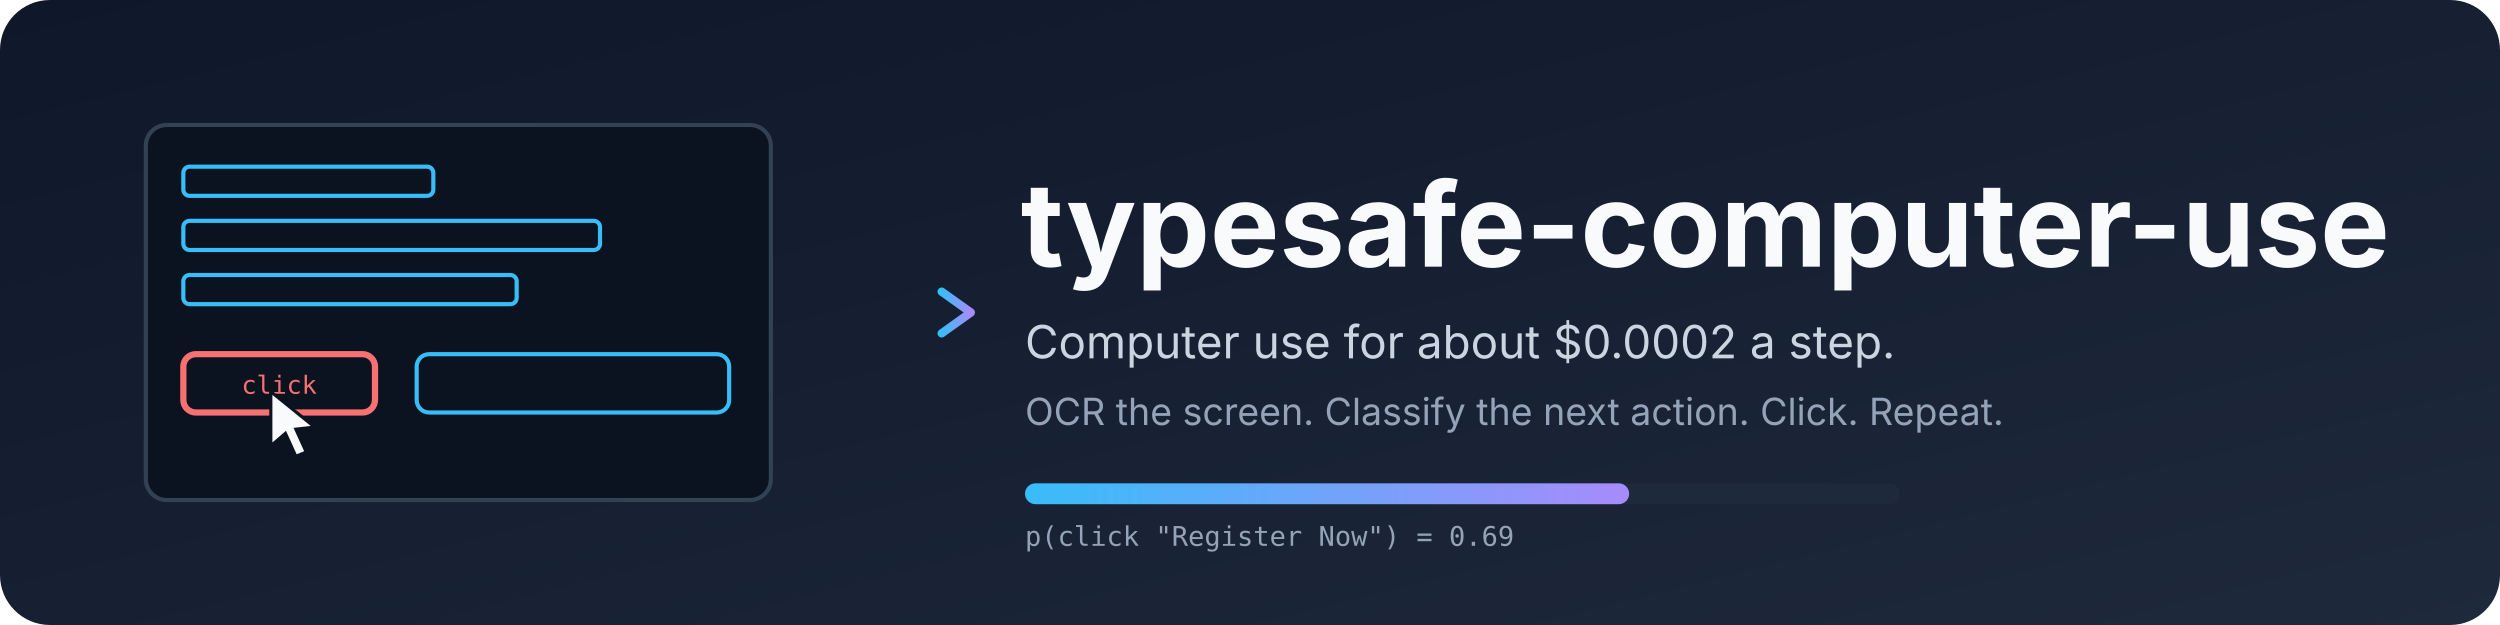
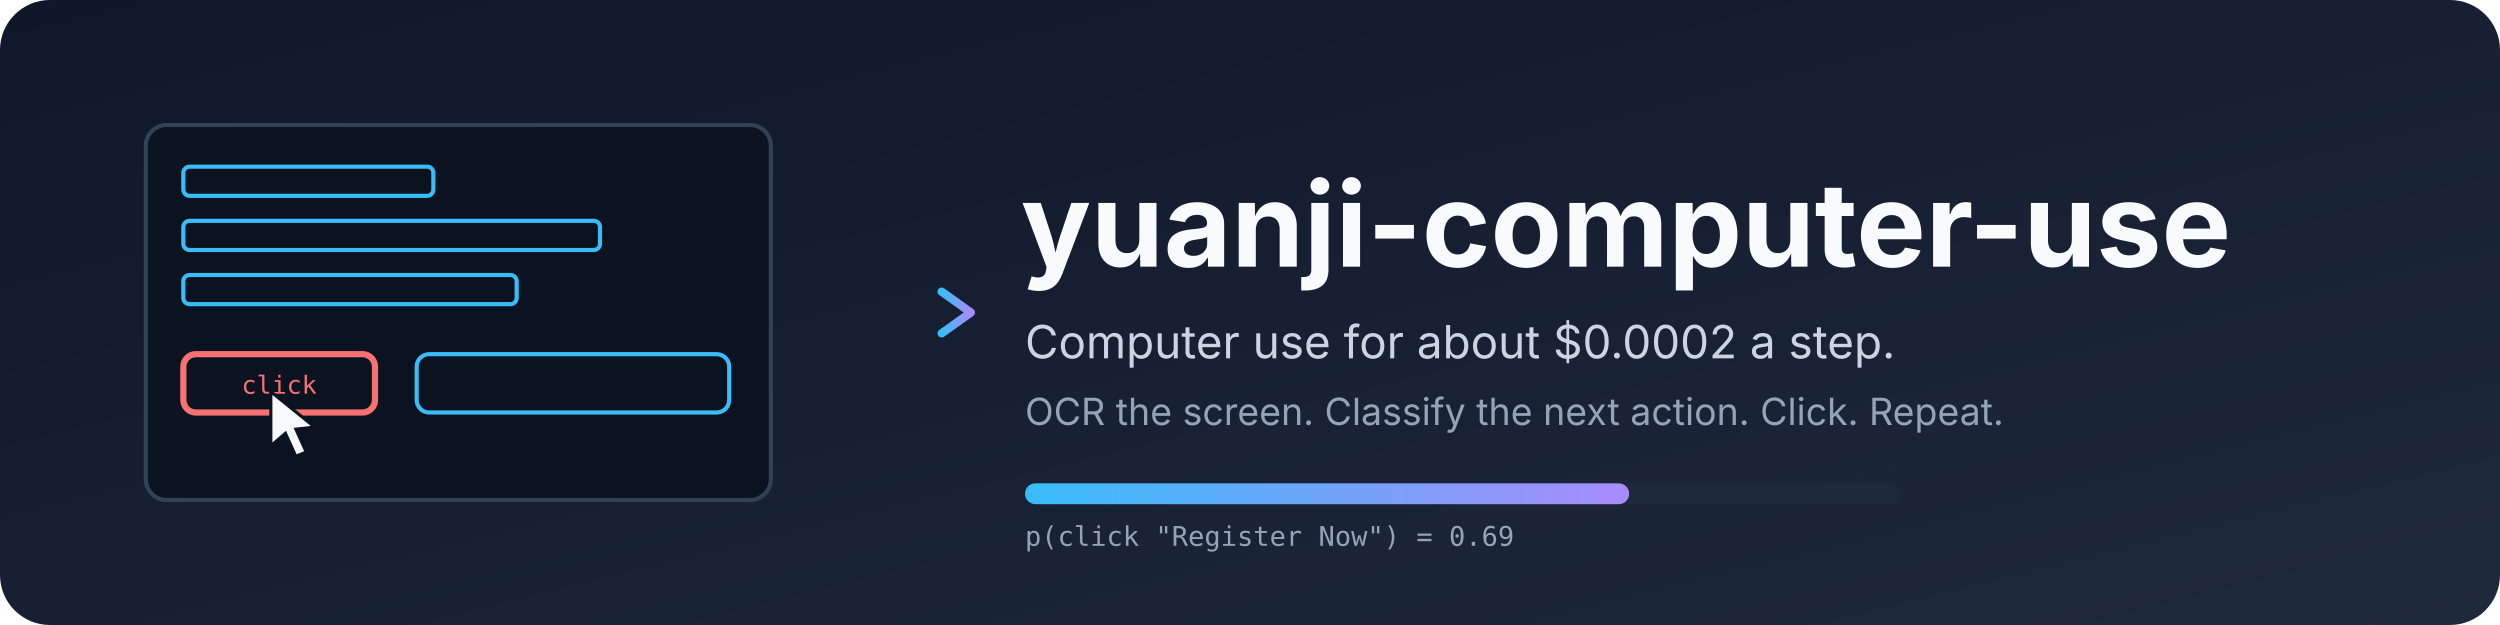
- <svg xmlns="http://www.w3.org/2000/svg" width="1200" height="300" viewBox="0 0 1200 300" role="img" aria-label="typesafe-computer-use">
+ <svg xmlns="http://www.w3.org/2000/svg" width="1200" height="300" viewBox="0 0 1200 300" role="img" aria-label="yuanji-computer-use">
  <defs>
    <linearGradient id="bg" x1="0" y1="0" x2="1" y2="1">
      <stop offset="0" stop-color="#0f172a" />
      <stop offset="1" stop-color="#1e293b" />
    </linearGradient>
    <linearGradient id="accent" x1="0" y1="0" x2="1" y2="0">
      <stop offset="0" stop-color="#38bdf8" />
      <stop offset="1" stop-color="#a78bfa" />
    </linearGradient>
  </defs>
  <rect width="1200" height="300" rx="24" fill="url(#bg)" />
  <g transform="translate(70,60)">
    <rect width="300" height="180" rx="10" fill="#0b1220" stroke="#334155" stroke-width="2" />
    <rect x="18" y="20" width="120" height="14" rx="3" fill="none" stroke="#38bdf8" stroke-width="2" />
    <rect x="18" y="46" width="200" height="14" rx="3" fill="none" stroke="#38bdf8" stroke-width="2" />
    <rect x="18" y="72" width="160" height="14" rx="3" fill="none" stroke="#38bdf8" stroke-width="2" />
    <rect x="18" y="110" width="92" height="28" rx="6" fill="none" stroke="#f87171" stroke-width="3" />
    <text x="64" y="129" font-family="ui-monospace, SFMono-Regular, Menlo, monospace" font-size="12" fill="#f87171" text-anchor="middle">click</text>
    <rect x="130" y="110" width="150" height="28" rx="6" fill="none" stroke="#38bdf8" stroke-width="2" />
    <path d="M60 128 l0 26 l7 -6 l5 11 l5 -2 l-5 -11 l9 -1 z" fill="#f8fafc" stroke="#0b1220" stroke-width="1.5" />
  </g>
  <path d="M400 150 h60" stroke="url(#accent)" stroke-width="4" stroke-linecap="round" />
  <path d="M452 140 l14 10 l-14 10" fill="none" stroke="url(#accent)" stroke-width="4" stroke-linecap="round" stroke-linejoin="round" />
-   <text x="490" y="128" font-family="-apple-system, 'Segoe UI', Inter, Helvetica, Arial, sans-serif" font-size="56" font-weight="700" fill="#f8fafc">typesafe-computer-use</text>
+   <text x="490" y="128" font-family="-apple-system, 'Segoe UI', Inter, Helvetica, Arial, sans-serif" font-size="56" font-weight="700" fill="#f8fafc">yuanji-computer-use</text>
  <text x="492" y="172" font-family="-apple-system, 'Segoe UI', Inter, Helvetica, Arial, sans-serif" font-size="22" fill="#cbd5e1">Computer use for about $0.0002 a step.</text>
  <text x="492" y="204" font-family="-apple-system, 'Segoe UI', Inter, Helvetica, Arial, sans-serif" font-size="18" fill="#94a3b8">OCR the screen. Classify the next action. Click. Repeat.</text>
  <g transform="translate(492,232)" font-family="ui-monospace, SFMono-Regular, Menlo, monospace" font-size="13">
    <rect width="420" height="10" rx="5" fill="#1e293b" />
    <rect width="290" height="10" rx="5" fill="url(#accent)" />
    <text x="0" y="30" fill="#94a3b8">p(click "Register Now") = 0.69</text>
  </g>
</svg>
